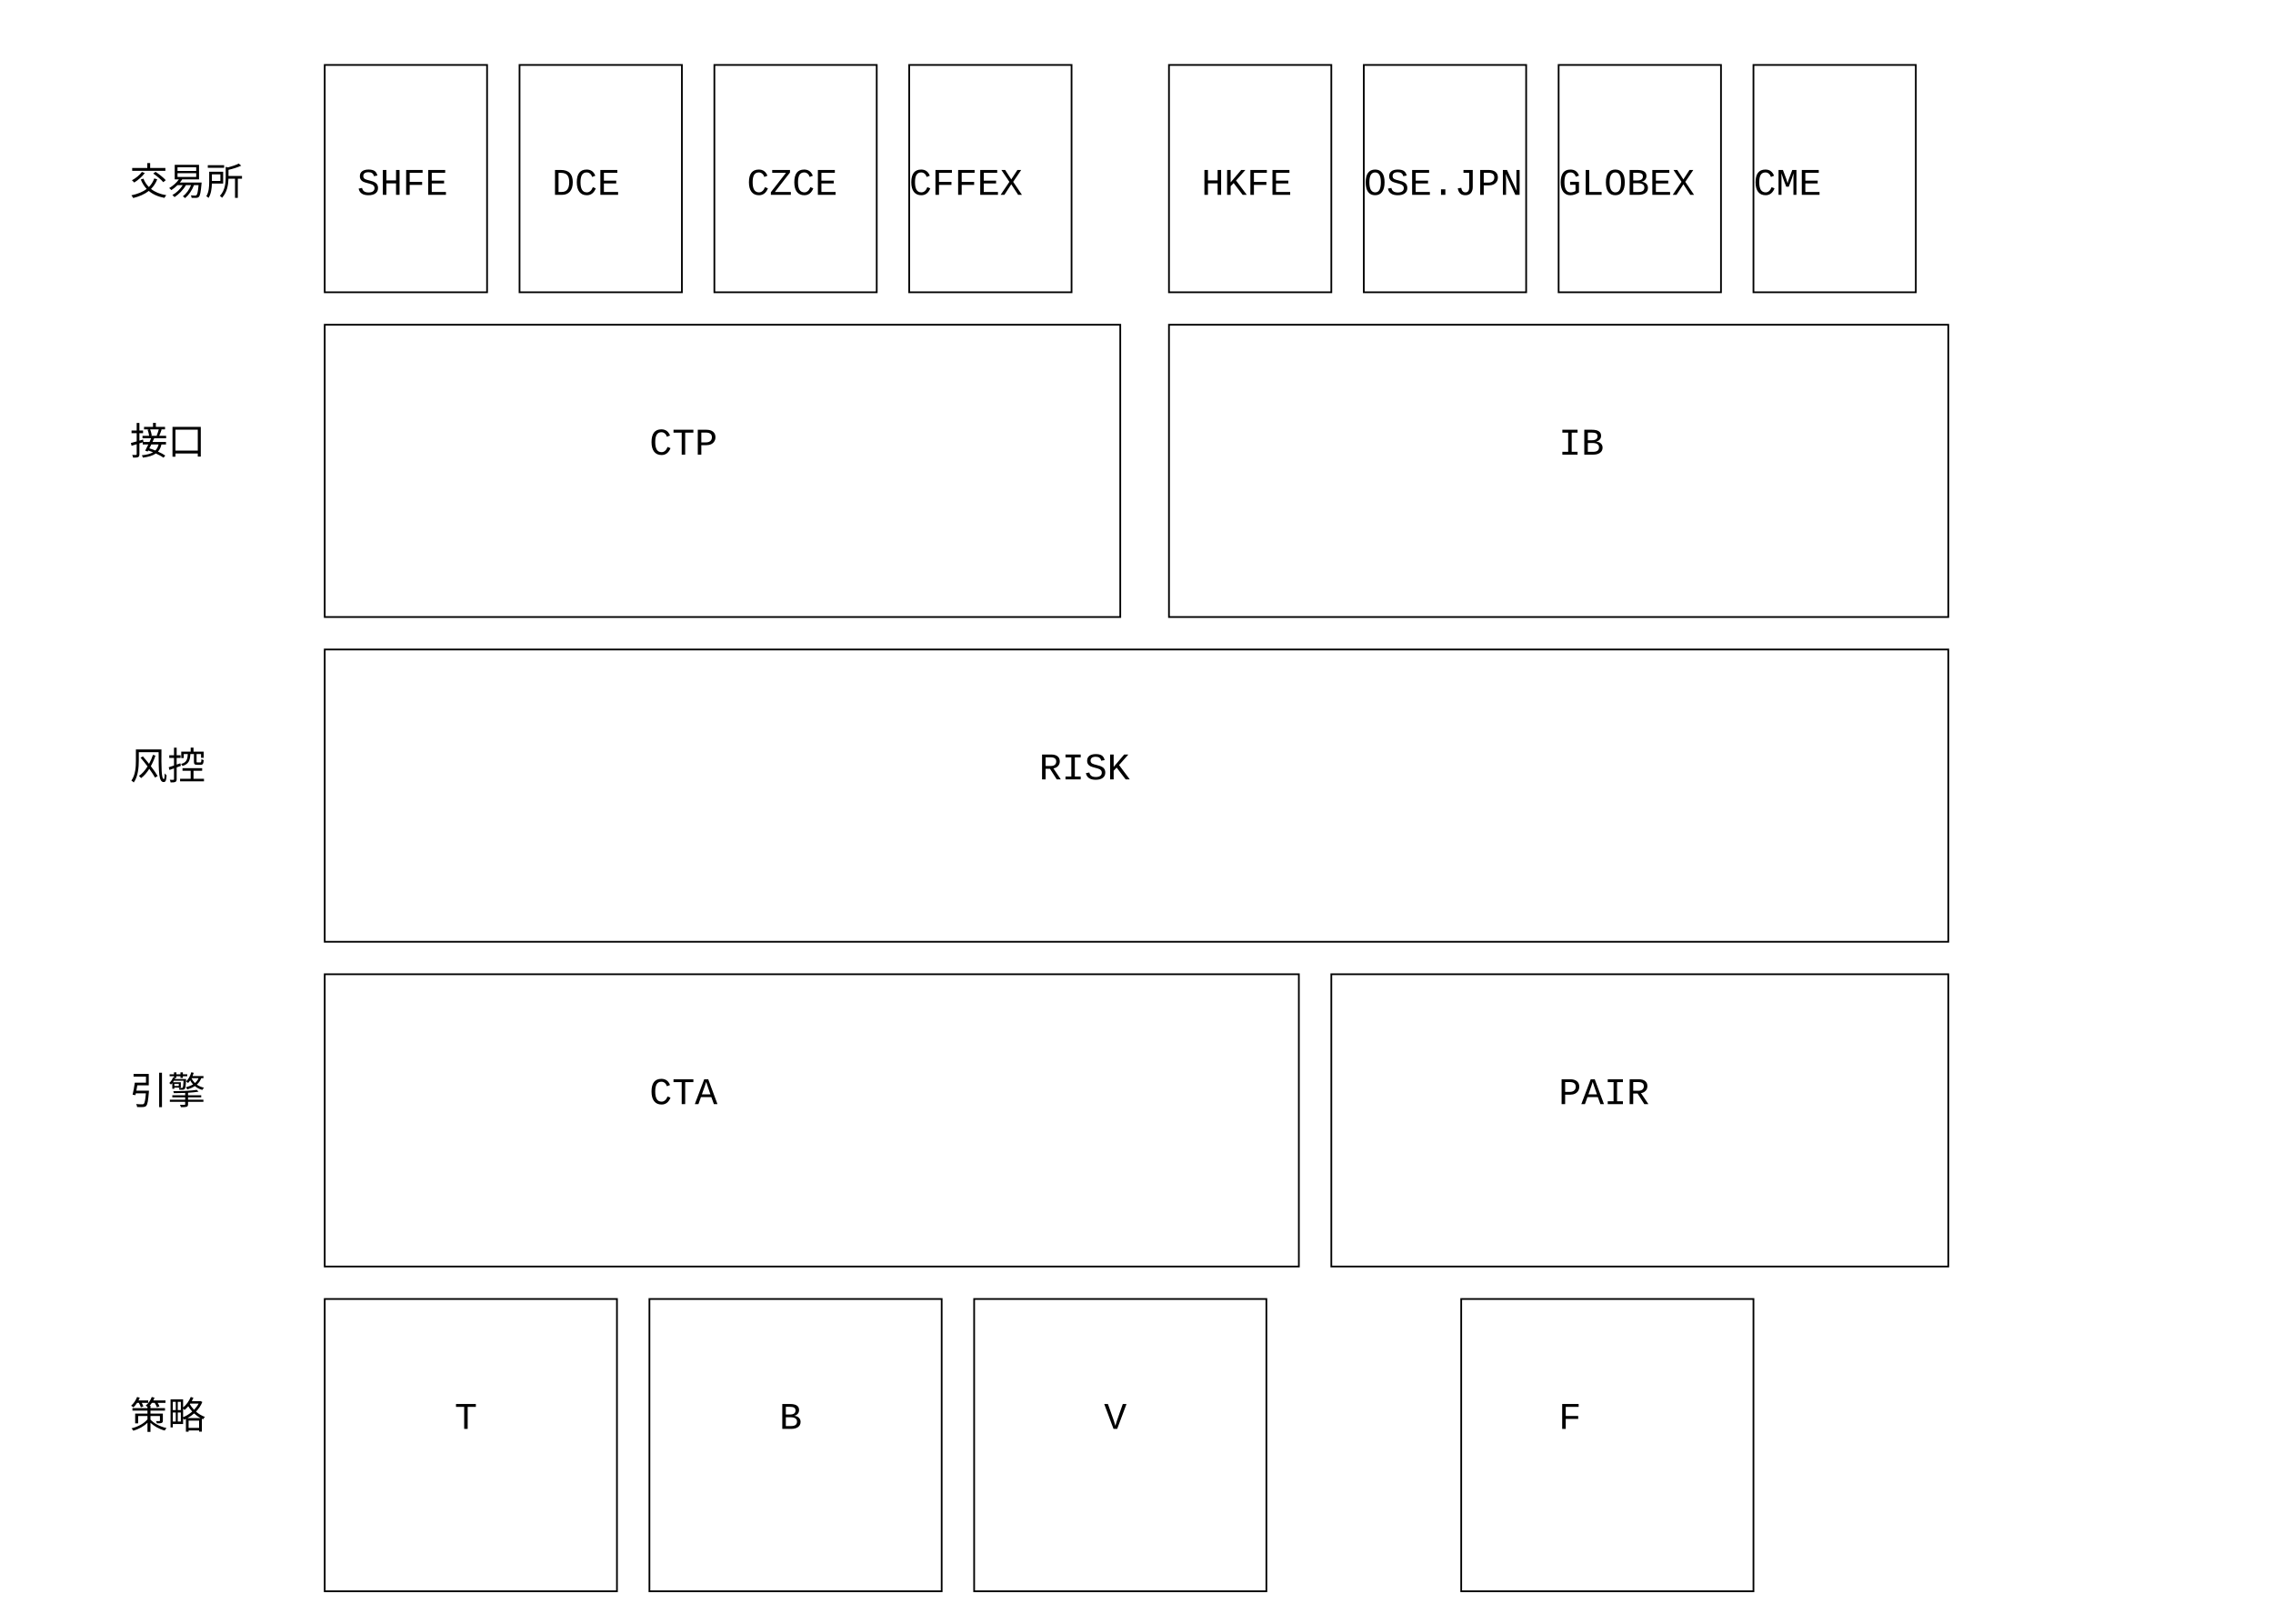
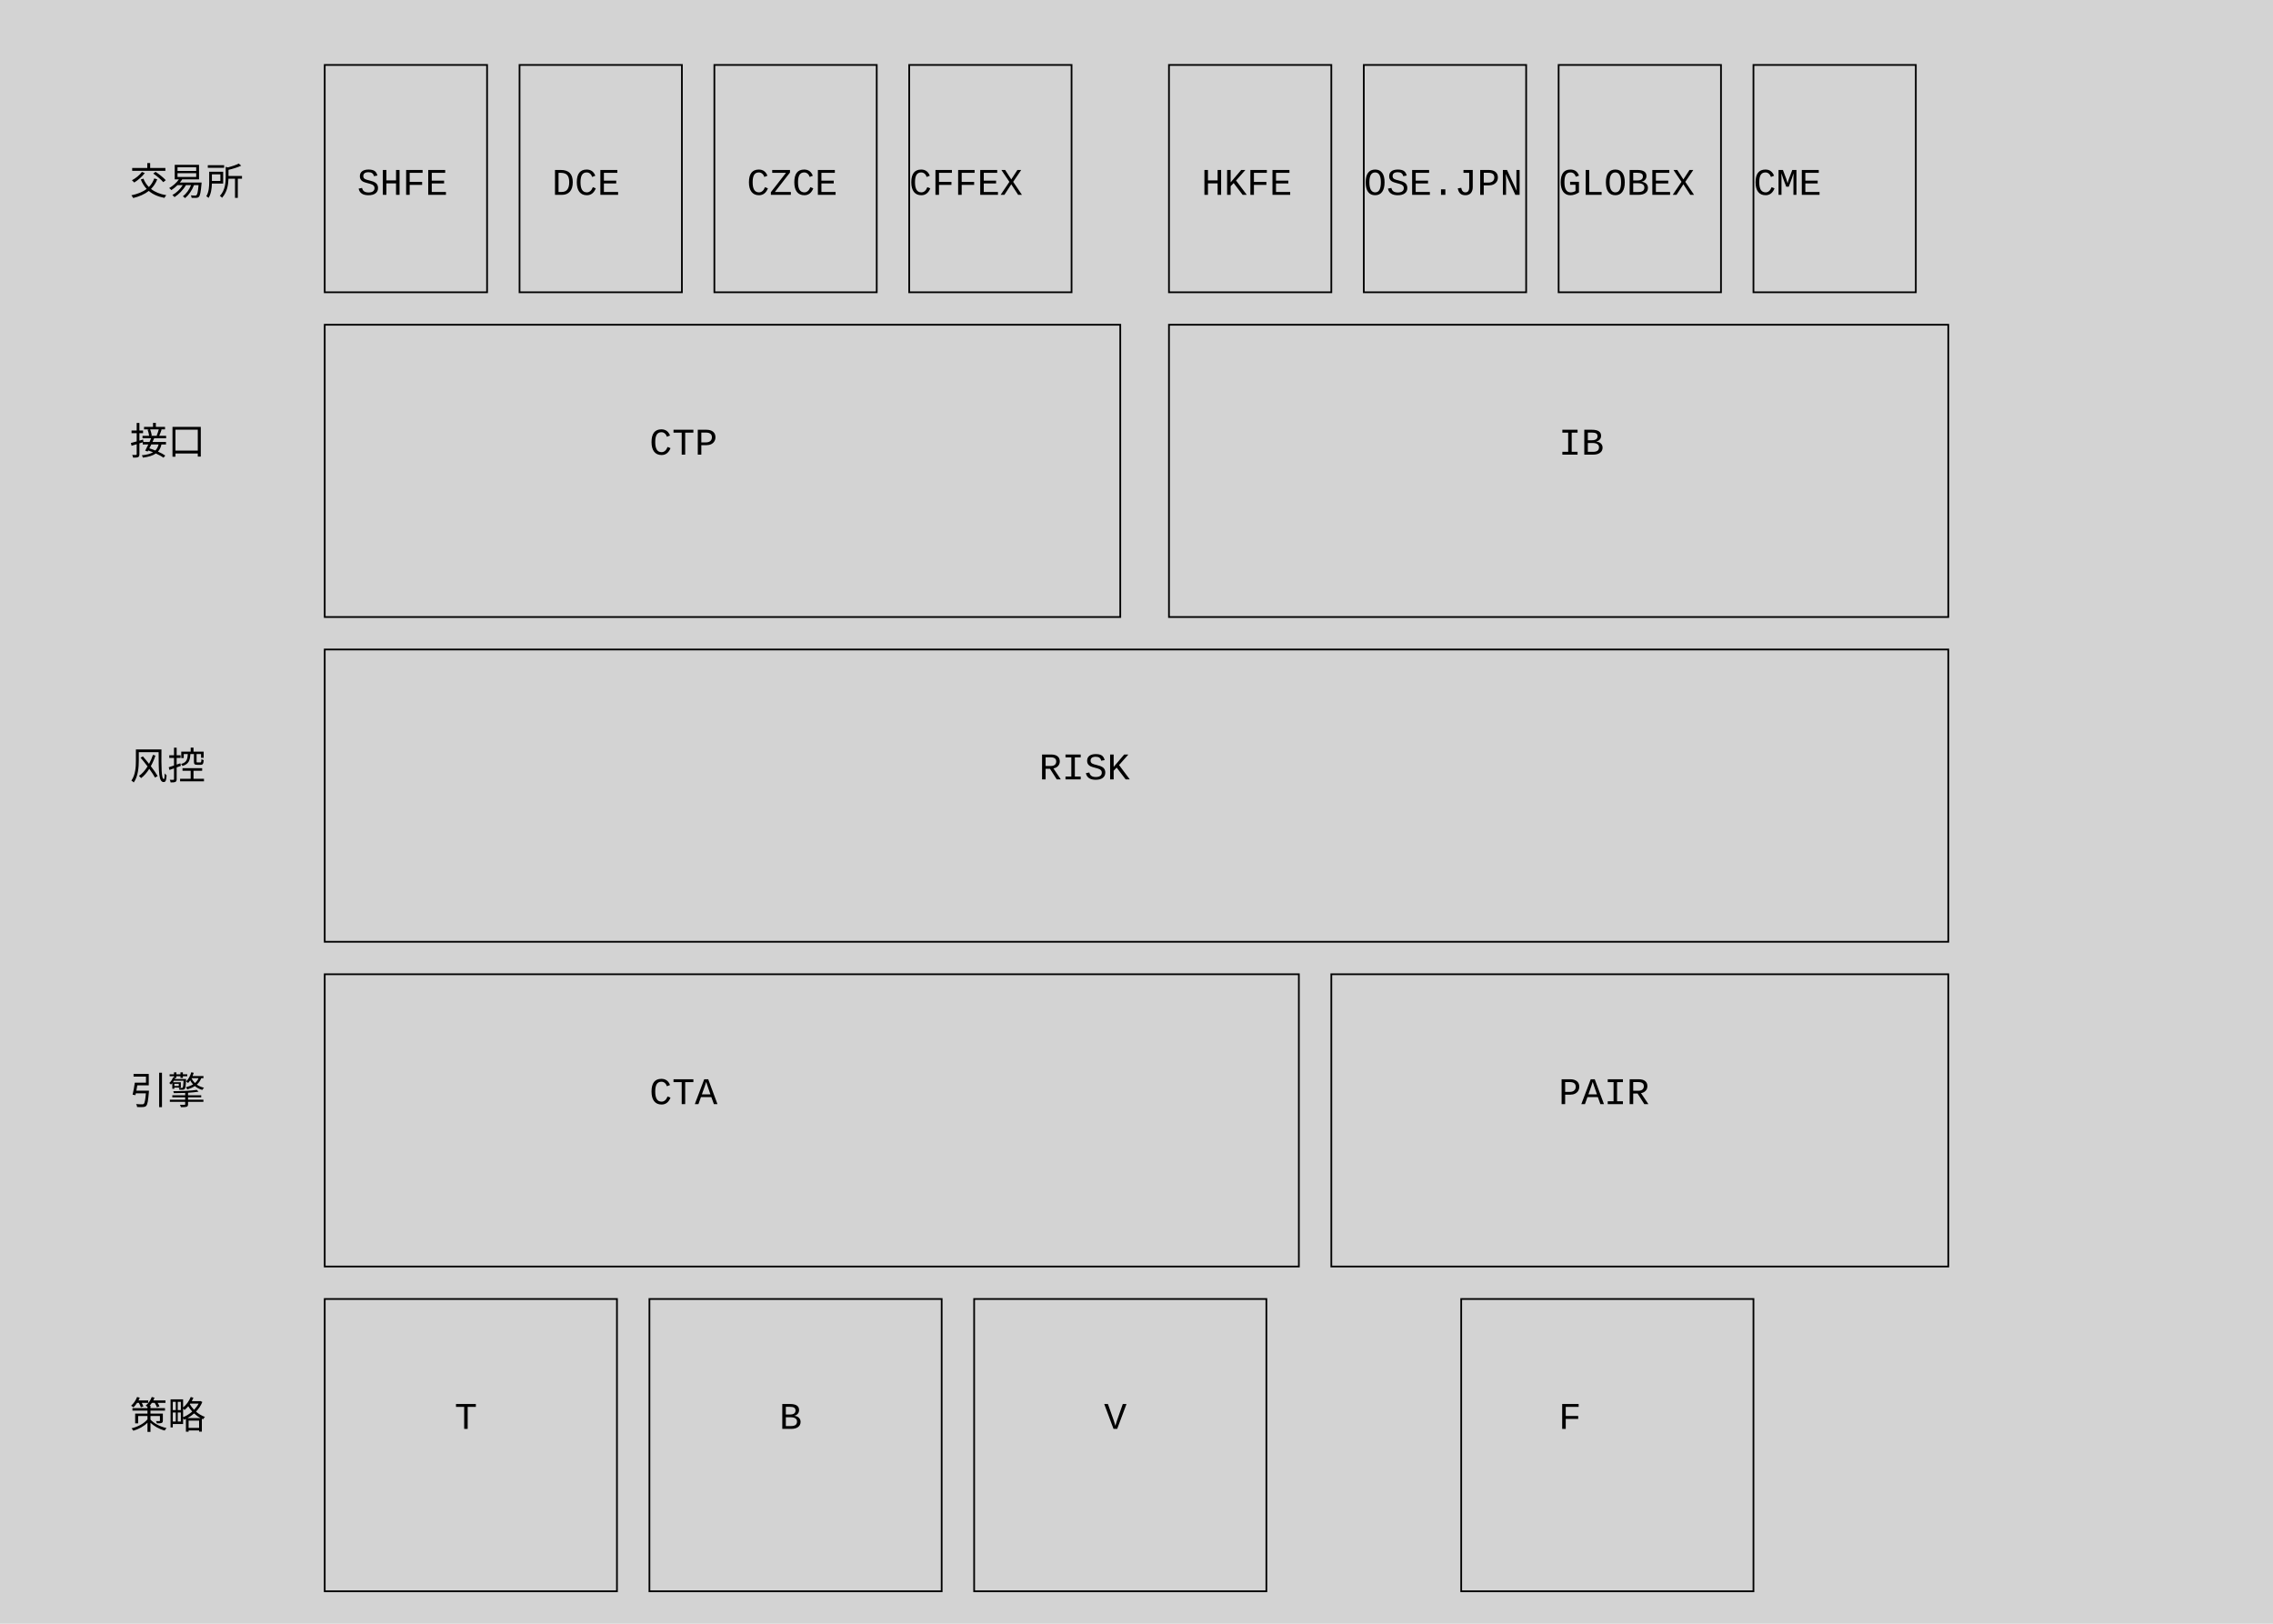
- <svg xmlns="http://www.w3.org/2000/svg" baseProfile="full" height="25cm" version="1.1" width="35cm">
+ <svg xmlns="http://www.w3.org/2000/svg" baseProfile="full" fill="black" height="25cm" version="1.1" width="35cm">
  <defs />
+   <rect fill="lightgray" height="100%" width="100%" x="0" y="0" />
  <g id="hlines" stroke="green" />
  <g fill="red" id="shapes">
    <rect fill="none" height="45mm" stroke="black" stroke-width="1" width="45mm" x="5cm" y="20cm" />
    <rect fill="none" height="45mm" stroke="black" stroke-width="1" width="45mm" x="10cm" y="20cm" />
    <rect fill="none" height="45mm" stroke="black" stroke-width="1" width="45mm" x="15cm" y="20cm" />
    <rect fill="none" height="45mm" stroke="black" stroke-width="1" width="45mm" x="22.5cm" y="20cm" />
    <rect fill="none" height="45mm" stroke="black" stroke-width="1" width="15cm" x="5cm" y="15cm" />
    <rect fill="none" height="45mm" stroke="black" stroke-width="1" width="9.5cm" x="20.5cm" y="15cm" />
    <rect fill="none" height="45mm" stroke="black" stroke-width="1" width="25cm" x="5cm" y="10cm" />
    <rect fill="none" height="45mm" stroke="black" stroke-width="1" width="12.25cm" x="5cm" y="5cm" />
    <rect fill="none" height="45mm" stroke="black" stroke-width="1" width="12cm" x="18cm" y="5cm" />
    <rect fill="none" height="35mm" stroke="black" stroke-width="1" width="2.5cm" x="5cm" y="1cm" />
    <rect fill="none" height="35mm" stroke="black" stroke-width="1" width="2.5cm" x="8cm" y="1cm" />
    <rect fill="none" height="35mm" stroke="black" stroke-width="1" width="2.5cm" x="11cm" y="1cm" />
    <rect fill="none" height="35mm" stroke="black" stroke-width="1" width="2.5cm" x="14cm" y="1cm" />
    <rect fill="none" height="35mm" stroke="black" stroke-width="1" width="2.5cm" x="18cm" y="1cm" />
    <rect fill="none" height="35mm" stroke="black" stroke-width="1" width="2.5cm" x="21cm" y="1cm" />
    <rect fill="none" height="35mm" stroke="black" stroke-width="1" width="2.5cm" x="24cm" y="1cm" />
    <rect fill="none" height="35mm" stroke="black" stroke-width="1" width="2.5cm" x="27cm" y="1cm" />
    <text fill="black" style="font-size:22px; font-family:Courier New" x="2cm" y="22cm">策略</text>
    <text fill="black" style="font-size:22px; font-family:Courier New" x="2cm" y="17cm">引擎</text>
    <text fill="black" style="font-size:22px; font-family:Courier New" x="2cm" y="12cm">风控</text>
    <text fill="black" style="font-size:22px; font-family:Courier New" x="2cm" y="7cm">接口</text>
    <text fill="black" style="font-size:22px; font-family:Courier New" x="2cm" y="3cm">交易所</text>
    <text fill="black" style="font-size:22px; font-family:Courier New" x="7cm" y="22cm">T</text>
    <text fill="black" style="font-size:22px; font-family:Courier New" x="12cm" y="22cm">B</text>
    <text fill="black" style="font-size:22px; font-family:Courier New" x="17cm" y="22cm">V</text>
    <text fill="black" style="font-size:22px; font-family:Courier New" x="24cm" y="22cm">F</text>
    <text fill="black" style="font-size:22px; font-family:Courier New" x="10cm" y="17cm">CTA</text>
    <text fill="black" style="font-size:22px; font-family:Courier New" x="24cm" y="17cm">PAIR</text>
    <text fill="black" style="font-size:22px; font-family:Courier New" x="16cm" y="12cm">RISK</text>
    <text fill="black" style="font-size:22px; font-family:Courier New" x="10cm" y="7cm">CTP</text>
    <text fill="black" style="font-size:22px; font-family:Courier New" x="24cm" y="7cm">IB</text>
    <text fill="black" style="font-size:22px; font-family:Courier New" x="5.5cm" y="3cm">SHFE</text>
    <text fill="black" style="font-size:22px; font-family:Courier New" x="8.5cm" y="3cm">DCE</text>
    <text fill="black" style="font-size:22px; font-family:Courier New" x="11.5cm" y="3cm">CZCE</text>
    <text fill="black" style="font-size:22px; font-family:Courier New" x="14cm" y="3cm">CFFEX</text>
    <text fill="black" style="font-size:22px; font-family:Courier New" x="18.5cm" y="3cm">HKFE</text>
    <text fill="black" style="font-size:22px; font-family:Courier New" x="21cm" y="3cm">OSE.JPN</text>
    <text fill="black" style="font-size:22px; font-family:Courier New" x="24cm" y="3cm">GLOBEX</text>
    <text fill="black" style="font-size:22px; font-family:Courier New" x="27cm" y="3cm">CME</text>
  </g>
</svg>
